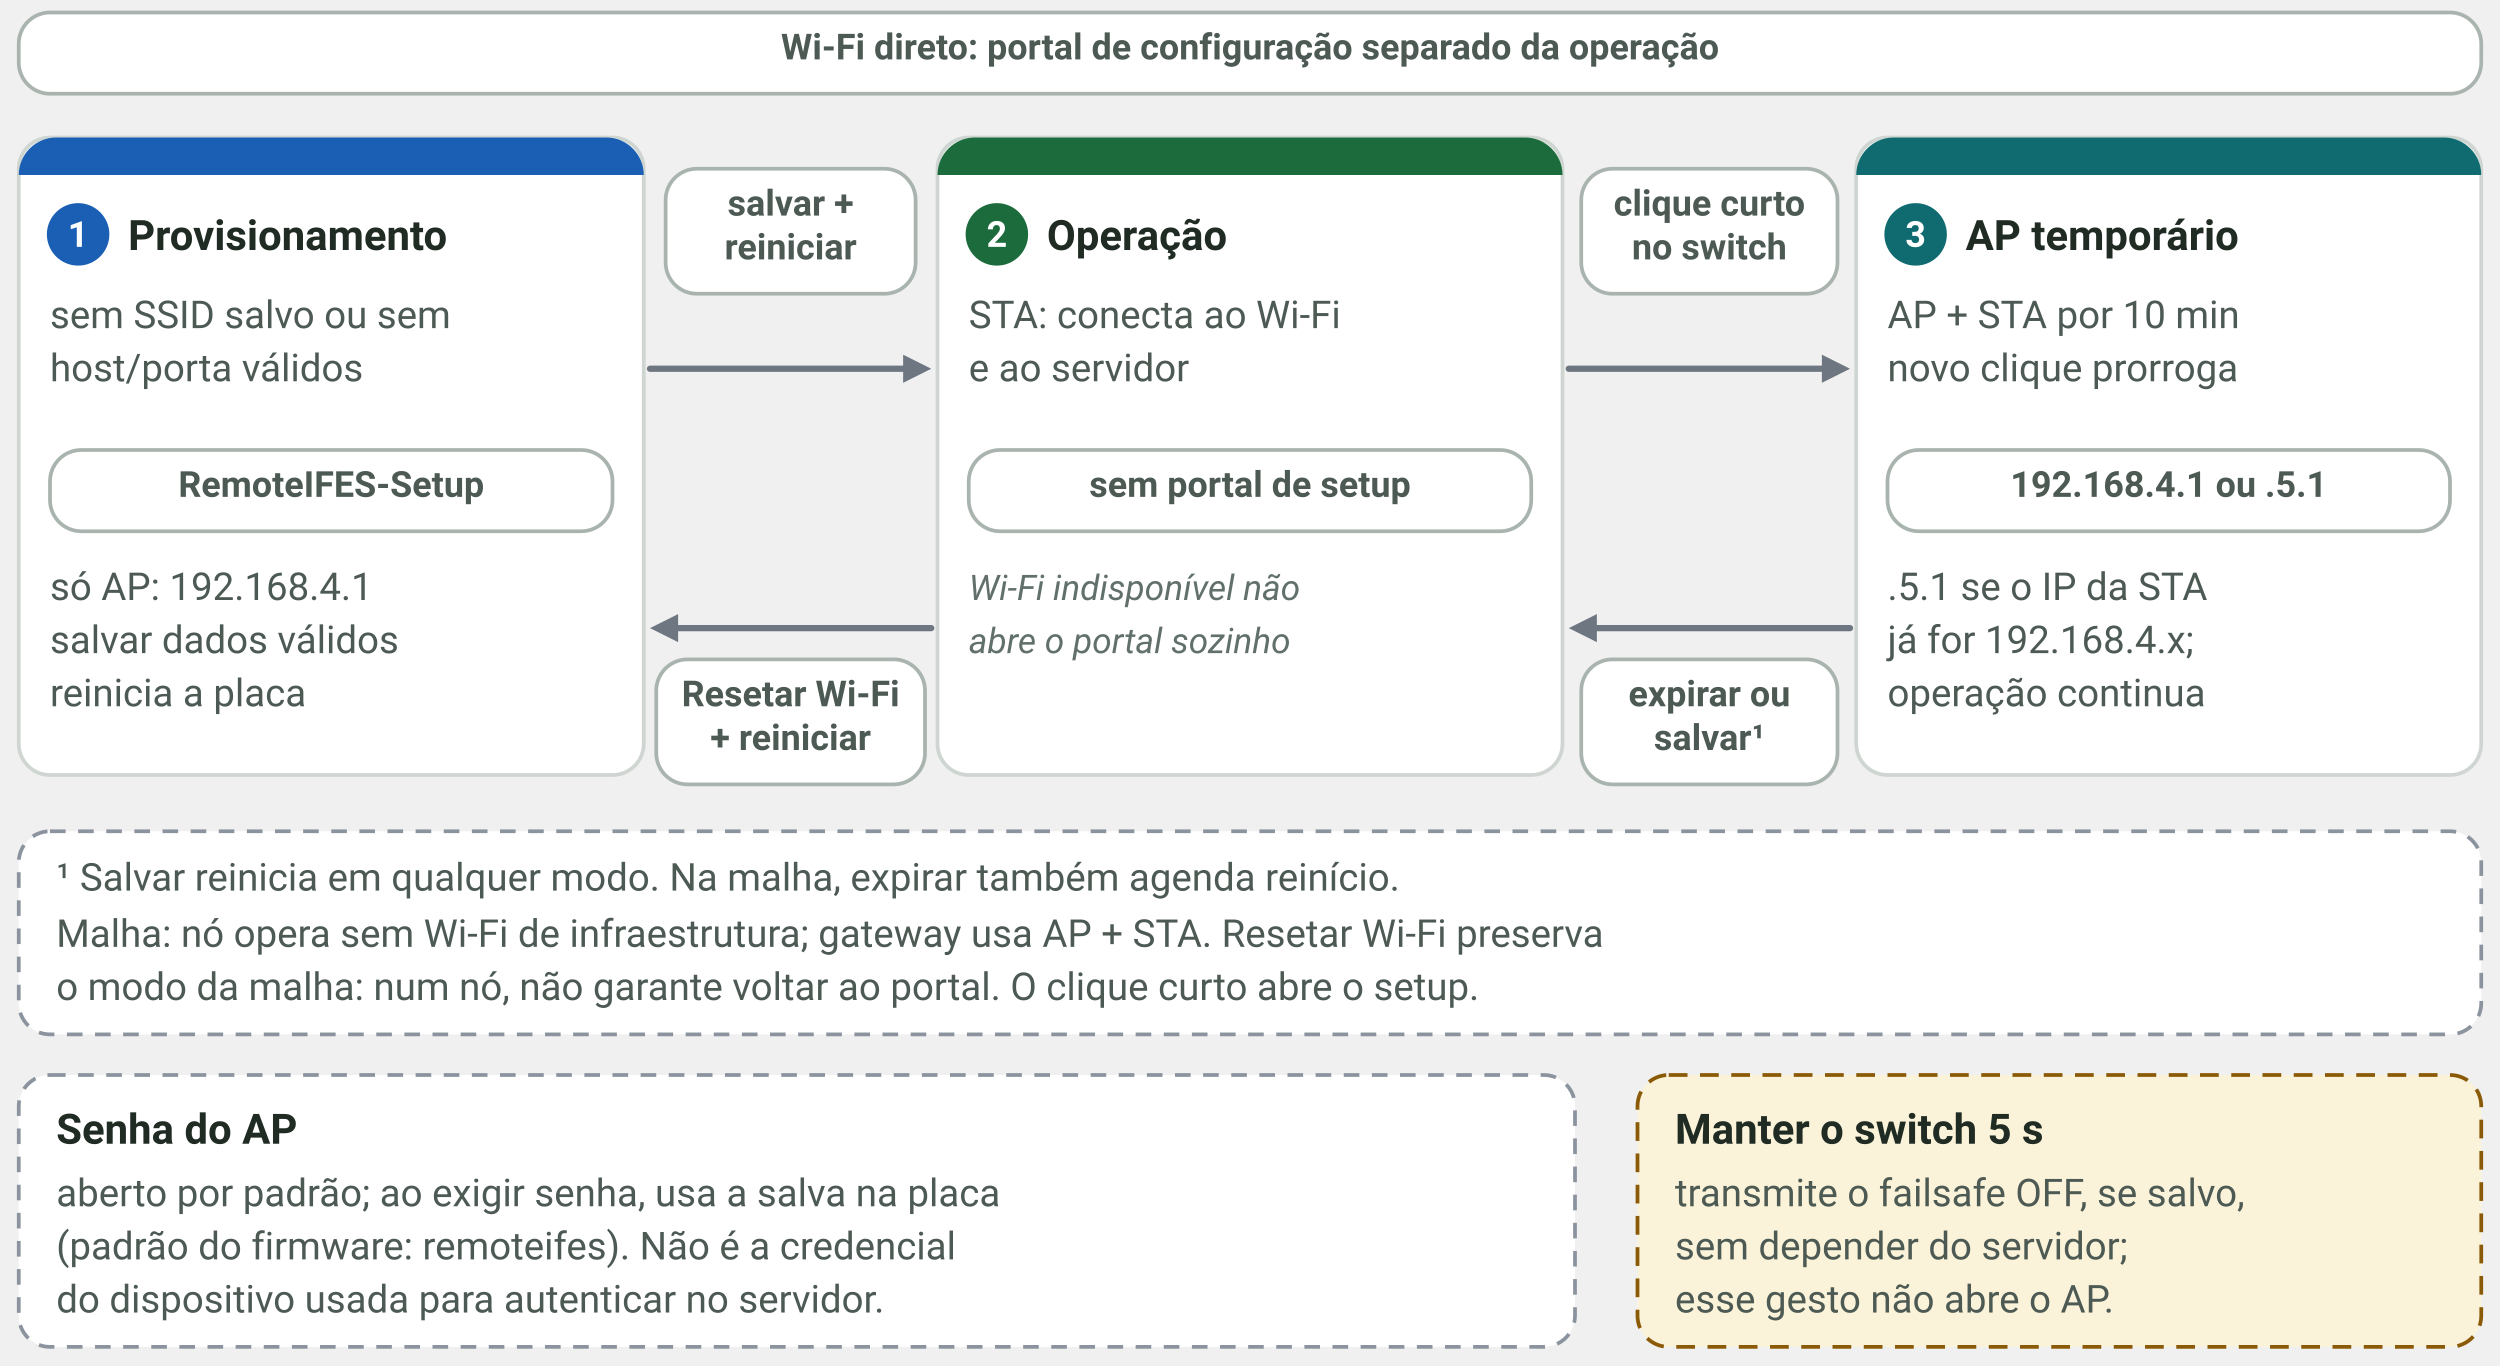
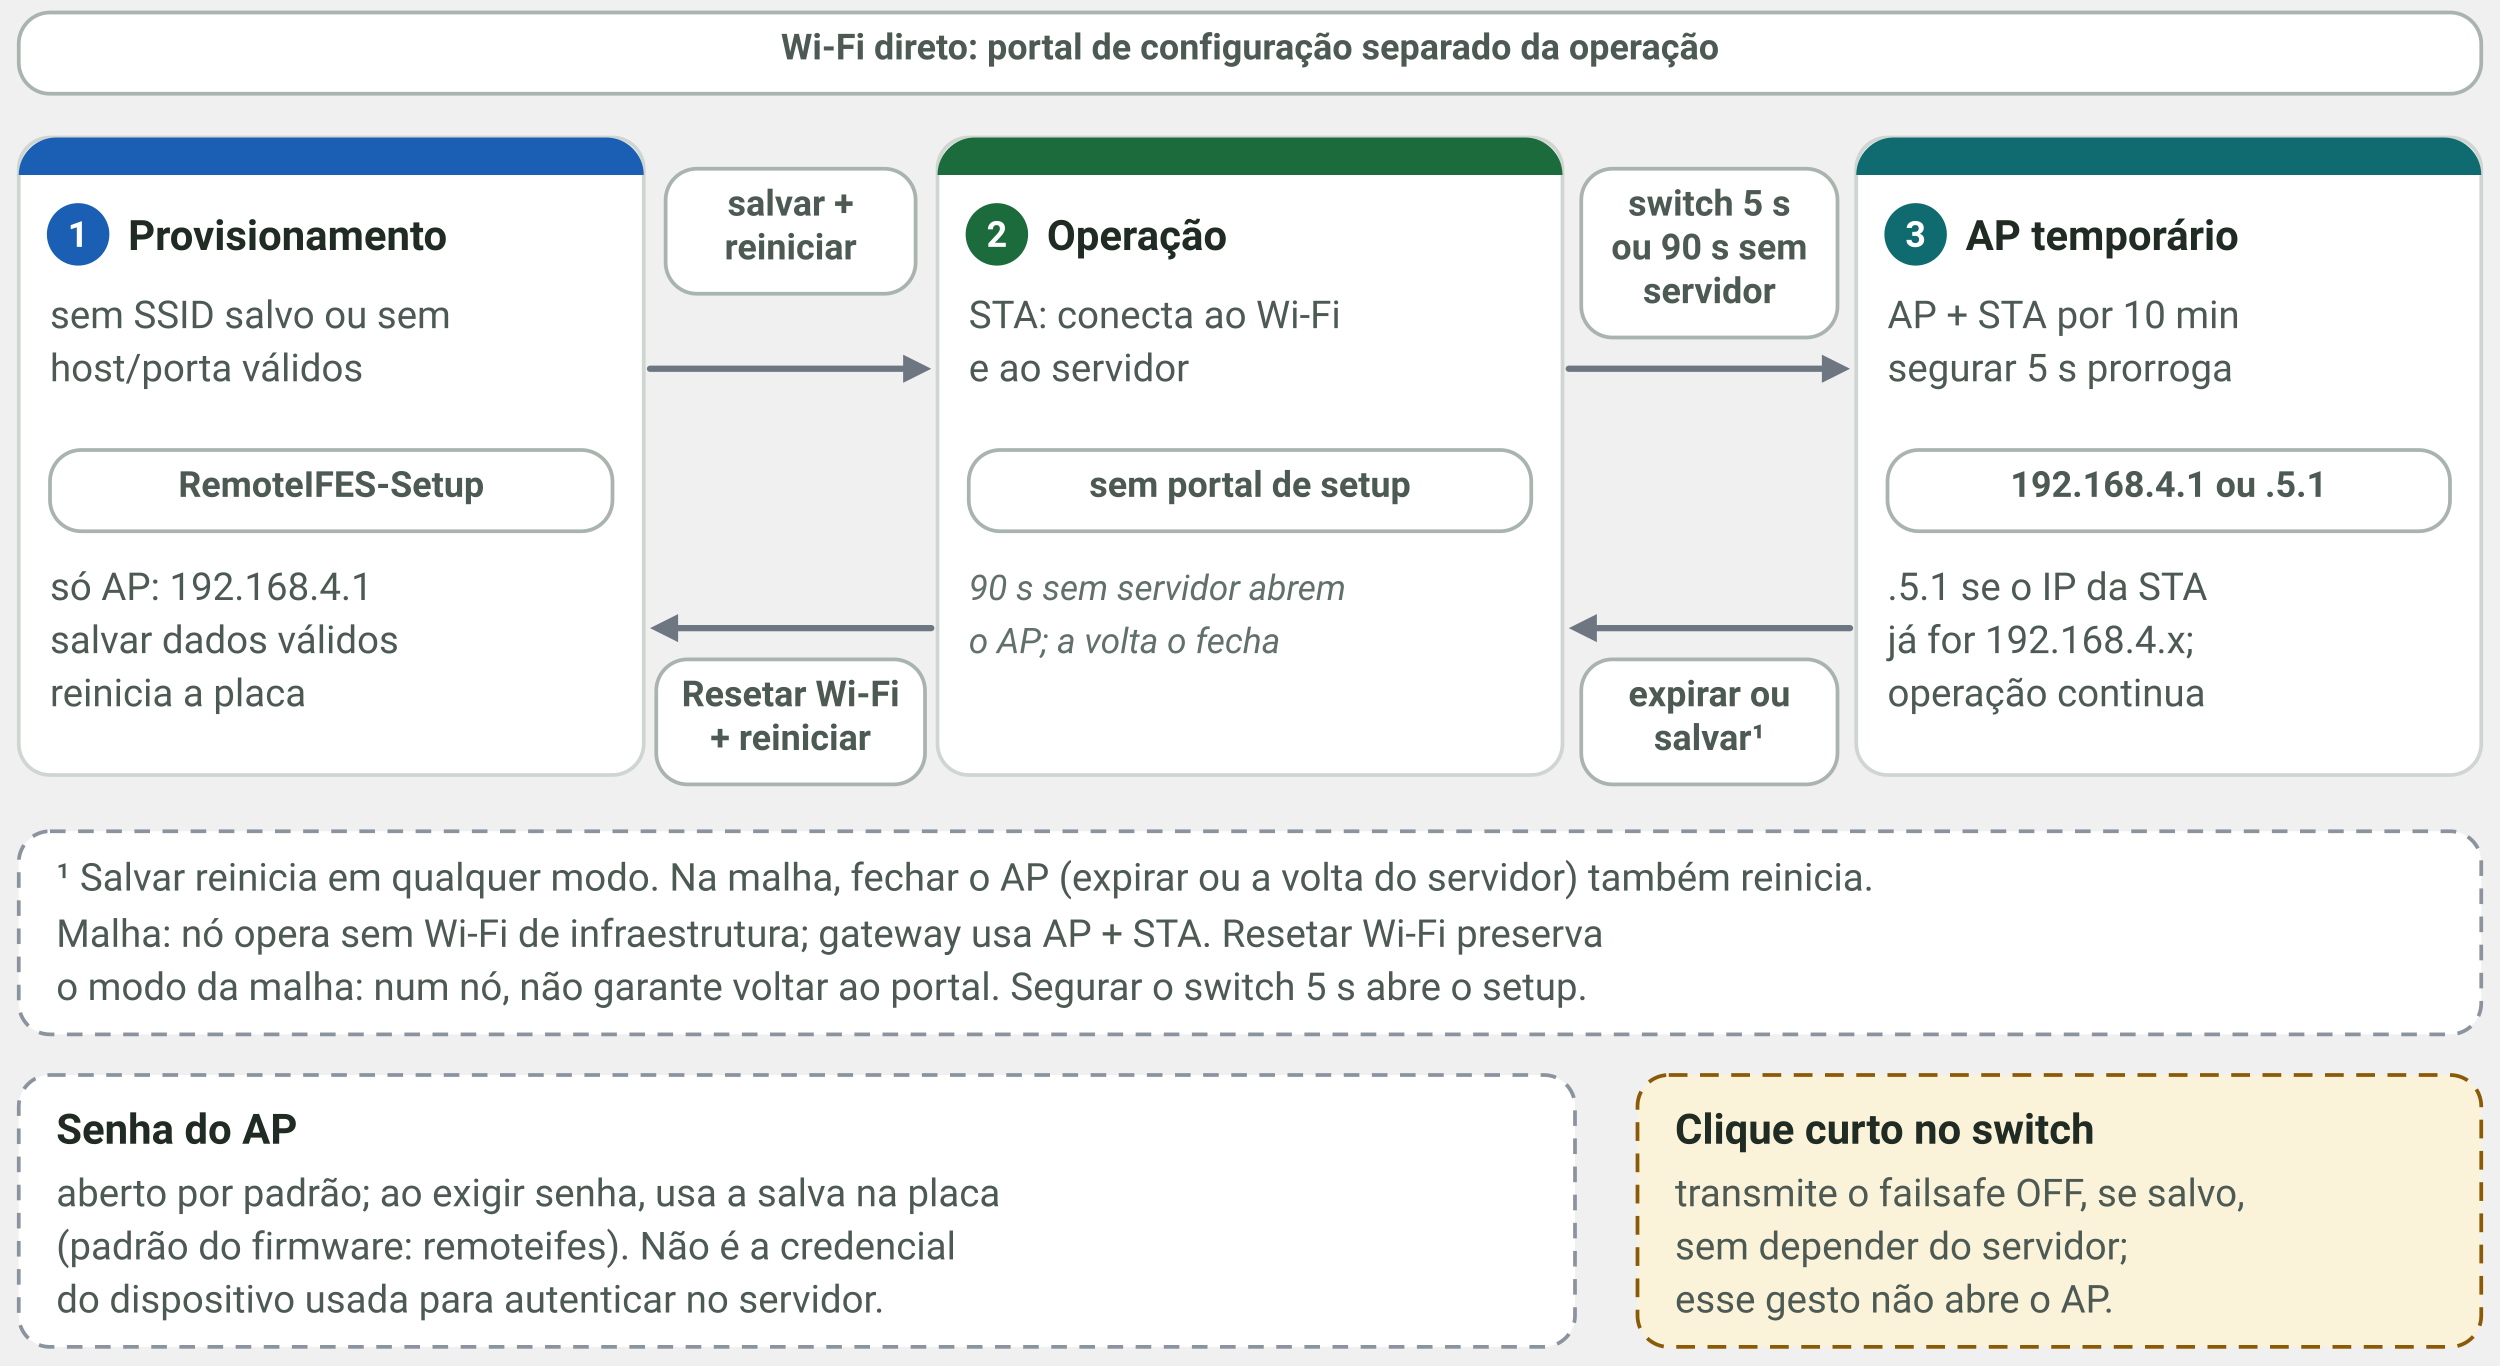
<svg xmlns="http://www.w3.org/2000/svg" width="800" height="437" viewBox="0 0 800 437" role="img" aria-labelledby="t d">
  <style>
    text { font-family: system-ui, -apple-system, "Segoe UI", Roboto, Helvetica, Arial, sans-serif; fill: #1f2b23; }
    .cartao { fill: #ffffff; stroke: #cfd6d1; stroke-width: 1; }
    .titulo { font-size: 13.4px; font-weight: 700; }
    .corpo { font-size: 12.3px; fill: #4d5a54; }
    .fraco { font-size: 11.3px; fill: #62706a; font-style: italic; }
    .mono { font-family: ui-monospace, SFMono-Regular, Menlo, Consolas, monospace; font-size: 10.6px; font-weight: 600; }
    .num { font-size: 11.5px; font-weight: 700; fill: #ffffff; }
    .pilula { fill: #ffffff; stroke: #aab4ae; stroke-width: 1; }
    .lugar { font-size: 11px; font-weight: 700; letter-spacing: 0.06em; fill: #4d5a54; }
    .linha { fill: none; stroke: #6e7781; stroke-width: 2; stroke-linecap: round; stroke-linejoin: round; }
    .seta { fill: #6e7781; }
    .rotulo { font-size: 11.5px; font-weight: 600; fill: #4d5a54; }
  </style>
  <rect x="6" y="4" width="788" height="26" rx="10" fill="#ffffff" stroke="#aab4ae" stroke-width="1.2" />
  <text class="rotulo" x="400.0" y="19" text-anchor="middle">Wi-Fi direto: portal de configuração separado da operação</text>
  <g>
    <rect x="6" y="44" width="200" height="204" rx="10" fill="#ffffff" stroke="#cfd6d1" stroke-width="1.2" />
    <path d="M18 44 h176 a12 12 0 0 1 12 12 H6 a12 12 0 0 1 12 -12 z" fill="#1a5fb4" />
    <circle cx="25" cy="75" r="10" fill="#1a5fb4" />
    <text class="num" x="25" y="79" text-anchor="middle">1</text>
    <text class="titulo" x="41" y="80">Provisionamento</text>
    <text class="corpo" x="16" y="105">sem SSID salvo ou sem</text>
    <text class="corpo" x="16" y="122">host/porta válidos</text>
    <rect x="16" y="144" width="180" height="26" rx="10" fill="#ffffff" stroke="#aab4ae" stroke-width="1.2" />
    <text class="rotulo" x="106.0" y="159" text-anchor="middle">RemoteIFES-Setup</text>
    <text class="corpo" x="16" y="192">só AP: 192.168.4.1</text>
    <text class="corpo" x="16" y="209">salvar dados válidos</text>
    <text class="corpo" x="16" y="226">reinicia a placa</text>
  </g>
  <g>
    <rect x="300" y="44" width="200" height="204" rx="10" fill="#ffffff" stroke="#cfd6d1" stroke-width="1.2" />
    <path d="M312 44 h176 a12 12 0 0 1 12 12 H300 a12 12 0 0 1 12 -12 z" fill="#1c6b3c" />
    <circle cx="319" cy="75" r="10" fill="#1c6b3c" />
    <text class="num" x="319" y="79" text-anchor="middle">2</text>
    <text class="titulo" x="335" y="80">Operação</text>
    <text class="corpo" x="310" y="105">STA: conecta ao Wi-Fi</text>
    <text class="corpo" x="310" y="122">e ao servidor</text>
    <rect x="310" y="144" width="180" height="26" rx="10" fill="#ffffff" stroke="#aab4ae" stroke-width="1.2" />
    <text class="rotulo" x="400.0" y="159" text-anchor="middle">sem portal de setup</text>
-     <text class="fraco" x="310" y="192">Wi-Fi indisponível não</text>
-     <text class="fraco" x="310" y="209">abre o portal sozinho</text>
+     <text class="fraco" x="310" y="192">90 s sem servidor abrem</text>
+     <text class="fraco" x="310" y="209">o AP; a volta o fecha</text>
  </g>
  <g>
    <rect x="594" y="44" width="200" height="204" rx="10" fill="#ffffff" stroke="#cfd6d1" stroke-width="1.2" />
    <path d="M606 44 h176 a12 12 0 0 1 12 12 H594 a12 12 0 0 1 12 -12 z" fill="#0f6b70" />
    <circle cx="613" cy="75" r="10" fill="#0f6b70" />
    <text class="num" x="613" y="79" text-anchor="middle">3</text>
    <text class="titulo" x="629" y="80">AP temporário</text>
    <text class="corpo" x="604" y="105">AP + STA por 10 min</text>
-     <text class="corpo" x="604" y="122">novo clique prorroga</text>
+     <text class="corpo" x="604" y="122">segurar 5 s prorroga</text>
    <rect x="604" y="144" width="180" height="26" rx="10" fill="#ffffff" stroke="#aab4ae" stroke-width="1.2" />
    <text class="rotulo" x="694.0" y="159" text-anchor="middle">192.168.4.1 ou .5.1</text>
    <text class="corpo" x="604" y="192">.5.1 se o IP da STA</text>
    <text class="corpo" x="604" y="209">já for 192.168.4.x;</text>
    <text class="corpo" x="604" y="226">operação continua</text>
  </g>
  <g>
    <path class="linha" d="M208 118 H290" />
    <path class="seta" d="M298 118 l-9 -4.5 v9 z" />
    <rect x="213" y="54" width="80" height="40" rx="10" fill="#ffffff" stroke="#aab4ae" stroke-width="1.2" />
    <text class="rotulo" x="253.0" y="69" text-anchor="middle">salvar +</text>
    <text class="rotulo" x="253.0" y="83" text-anchor="middle">reiniciar</text>
    <path class="linha" d="M298 201 H216" />
    <path class="seta" d="M208 201 l9 -4.5 v9 z" />
    <rect x="210" y="211" width="86" height="40" rx="10" fill="#ffffff" stroke="#aab4ae" stroke-width="1.2" />
    <text class="rotulo" x="253.0" y="226" text-anchor="middle">Resetar Wi-Fi</text>
    <text class="rotulo" x="253.0" y="240" text-anchor="middle">+ reiniciar</text>
    <path class="linha" d="M502 118 H584" />
    <path class="seta" d="M592 118 l-9 -4.5 v9 z" />
-     <rect x="506" y="54" width="82" height="40" rx="10" fill="#ffffff" stroke="#aab4ae" stroke-width="1.2" />
-     <text class="rotulo" x="547.0" y="69" text-anchor="middle">clique curto</text>
-     <text class="rotulo" x="547.0" y="83" text-anchor="middle">no switch</text>
+     <rect x="506" y="54" width="82" height="54" rx="10" fill="#ffffff" stroke="#aab4ae" stroke-width="1.2" />
+     <text class="rotulo" x="547.0" y="69" text-anchor="middle">switch 5 s</text>
+     <text class="rotulo" x="547.0" y="83" text-anchor="middle">ou 90 s sem</text>
+     <text class="rotulo" x="547.0" y="97" text-anchor="middle">servidor</text>
    <path class="linha" d="M592 201 H510" />
    <path class="seta" d="M502 201 l9 -4.5 v9 z" />
    <rect x="506" y="211" width="82" height="40" rx="10" fill="#ffffff" stroke="#aab4ae" stroke-width="1.2" />
    <text class="rotulo" x="547.0" y="226" text-anchor="middle">expirar ou</text>
    <text class="rotulo" x="547.0" y="240" text-anchor="middle">salvar¹</text>
  </g>
  <g>
    <rect x="6" y="266" width="788" height="65" rx="10" fill="#ffffff" stroke="#8b949e" stroke-width="1.2" stroke-dasharray="5 4" />
-     <text class="corpo" x="18" y="285">¹ Salvar reinicia em qualquer modo. Na malha, expirar também agenda reinício.</text>
+     <text class="corpo" x="18" y="285">¹ Salvar reinicia em qualquer modo. Na malha, fechar o AP (expirar ou a volta do servidor) também reinicia.</text>
    <text class="corpo" x="18" y="303">Malha: nó opera sem Wi-Fi de infraestrutura; gateway usa AP + STA. Resetar Wi-Fi preserva</text>
-     <text class="corpo" x="18" y="320">o modo da malha: num nó, não garante voltar ao portal. O clique curto abre o setup.</text>
+     <text class="corpo" x="18" y="320">o modo da malha: num nó, não garante voltar ao portal. Segurar o switch 5 s abre o setup.</text>
  </g>
  <g>
    <rect x="6" y="344" width="498" height="87" rx="10" fill="#ffffff" stroke="#8b949e" stroke-width="1.2" stroke-dasharray="5 4" />
    <text class="titulo" x="18" y="366">Senha do AP</text>
    <text class="corpo" x="18" y="386">aberto por padrão; ao exigir senha, usa a salva na placa</text>
    <text class="corpo" x="18" y="403">(padrão do firmware: remoteifes). Não é a credencial</text>
    <text class="corpo" x="18" y="420">do dispositivo usada para autenticar no servidor.</text>
  </g>
  <g>
    <rect x="524" y="344" width="270" height="87" rx="10" fill="#fbf3d9" stroke="#8a5a06" stroke-width="1.2" stroke-dasharray="6 4" />
-     <text class="titulo" x="536" y="366">Manter o switch 5 s</text>
+     <text class="titulo" x="536" y="366">Clique curto no switch</text>
    <text class="corpo" x="536" y="386">transmite o failsafe OFF, se salvo,</text>
    <text class="corpo" x="536" y="403">sem depender do servidor;</text>
    <text class="corpo" x="536" y="420">esse gesto não abre o AP.</text>
  </g>
</svg>
